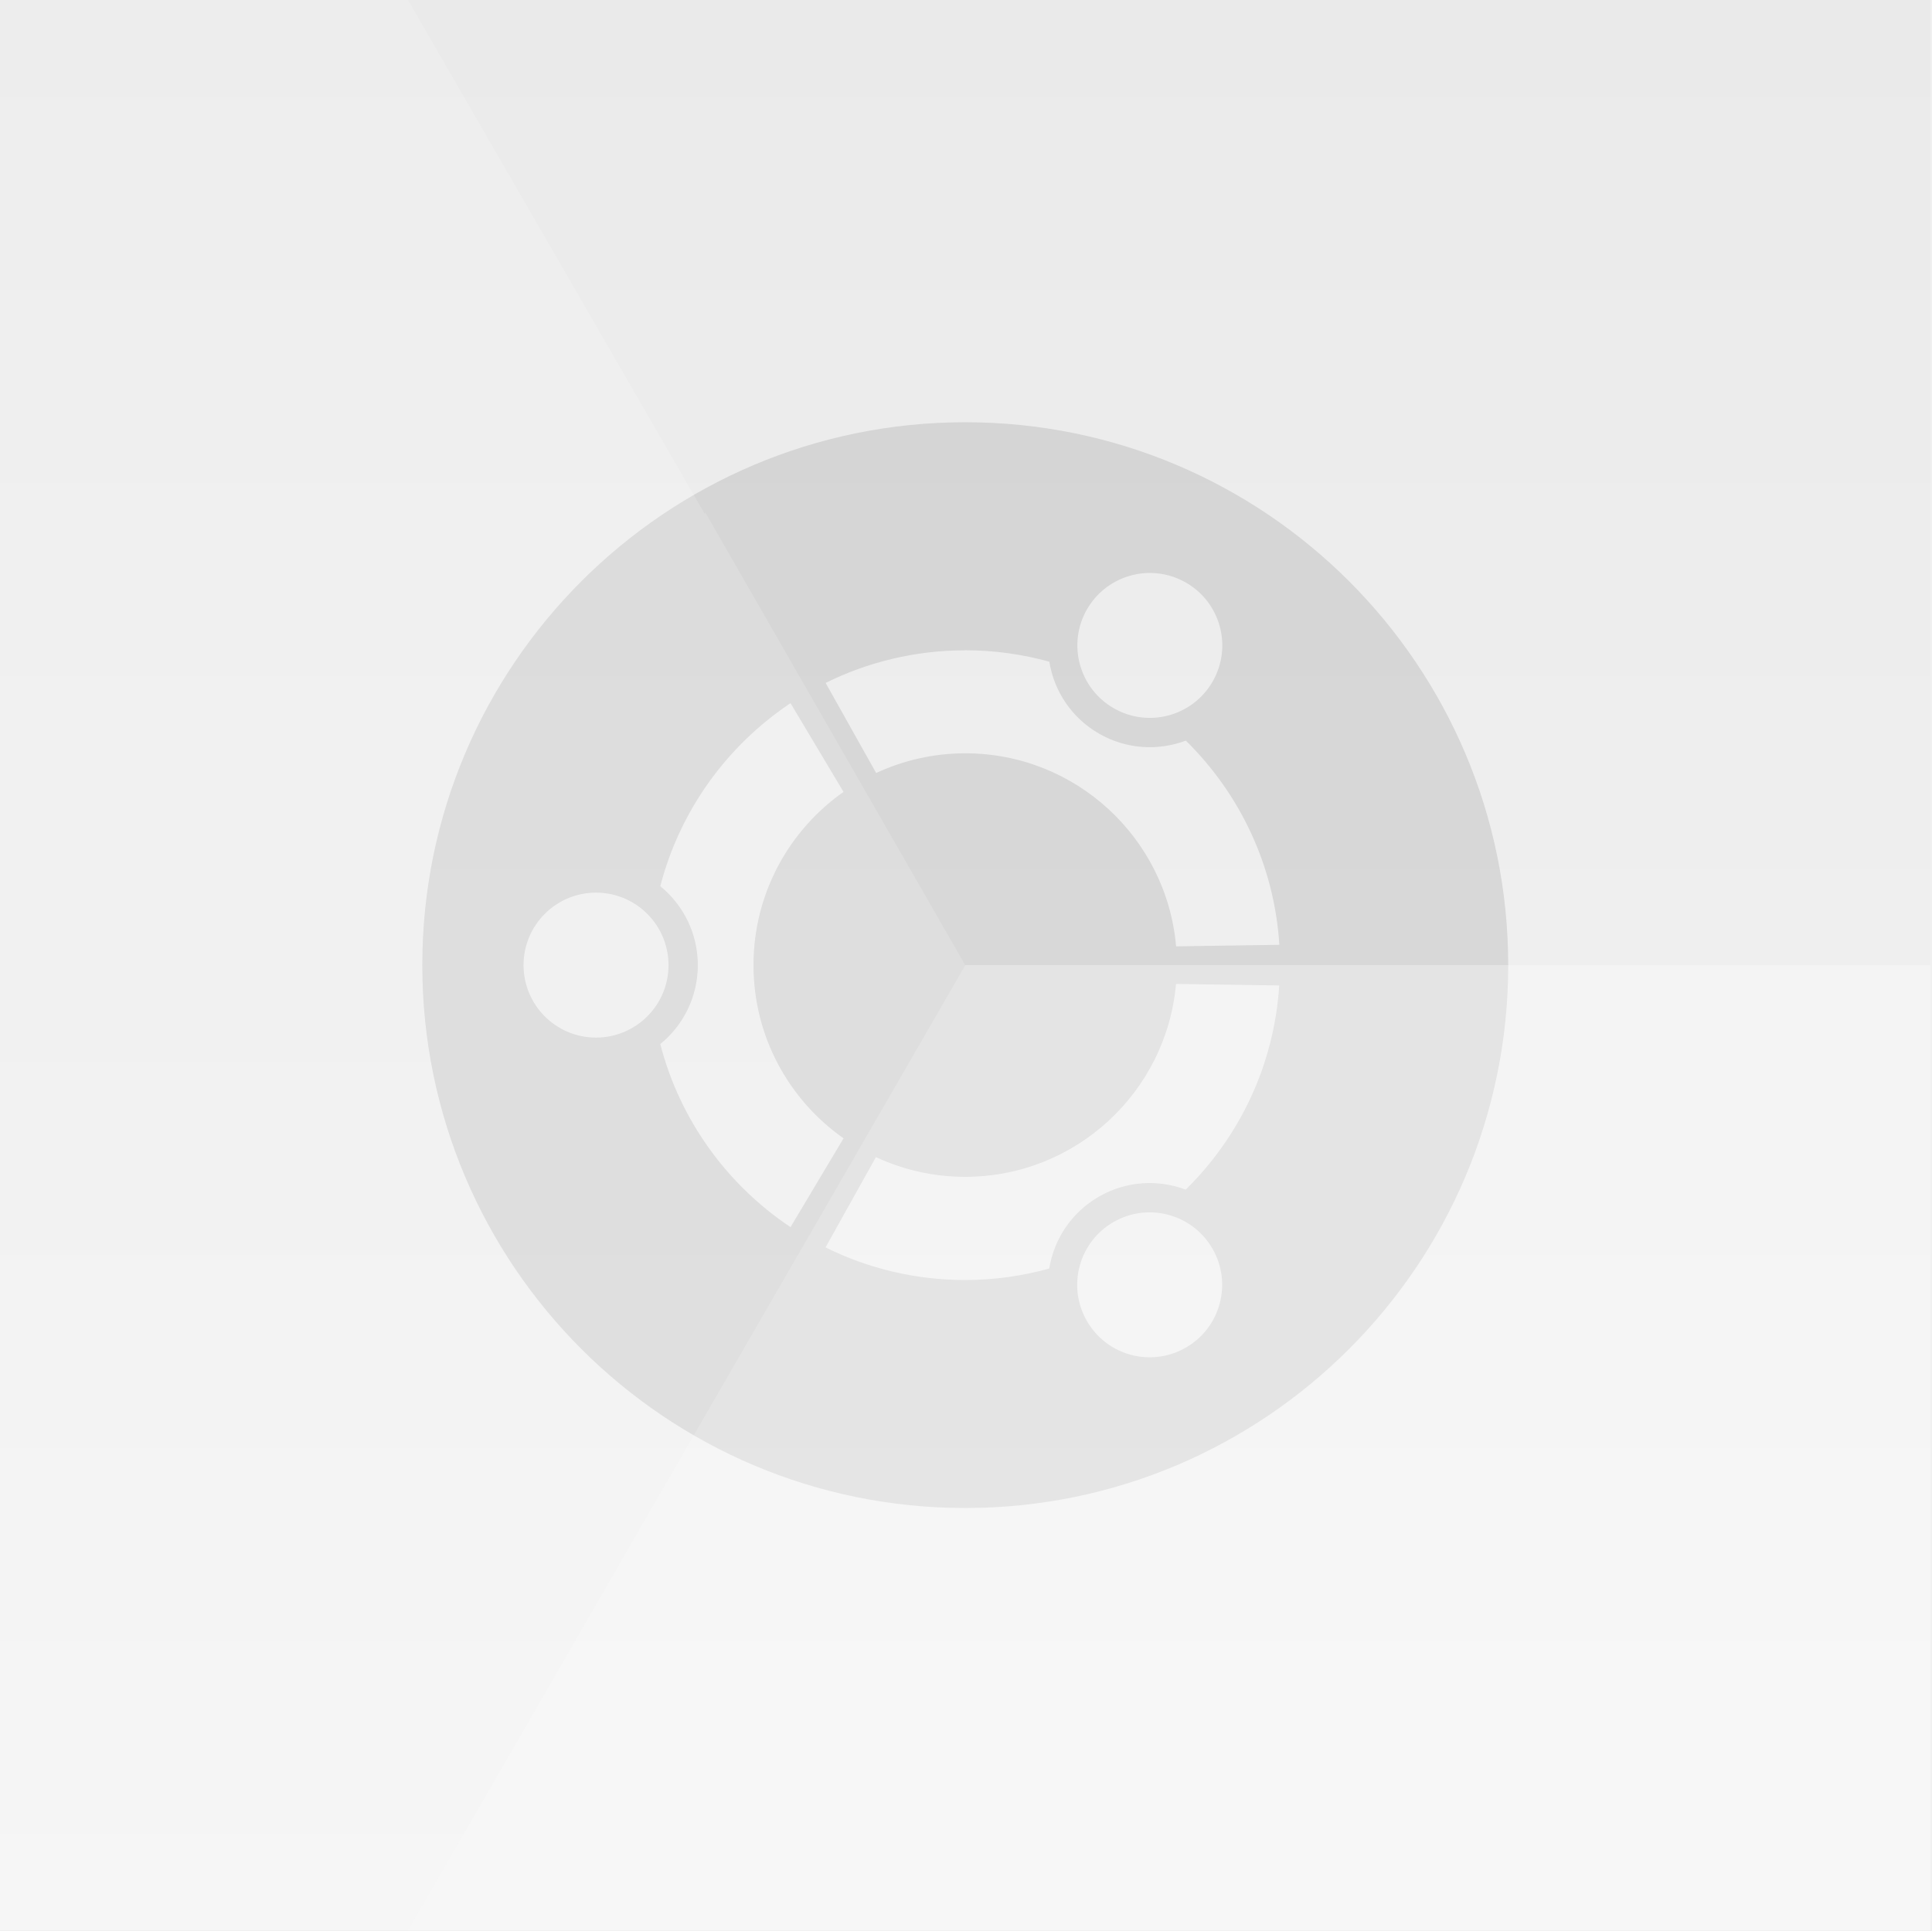
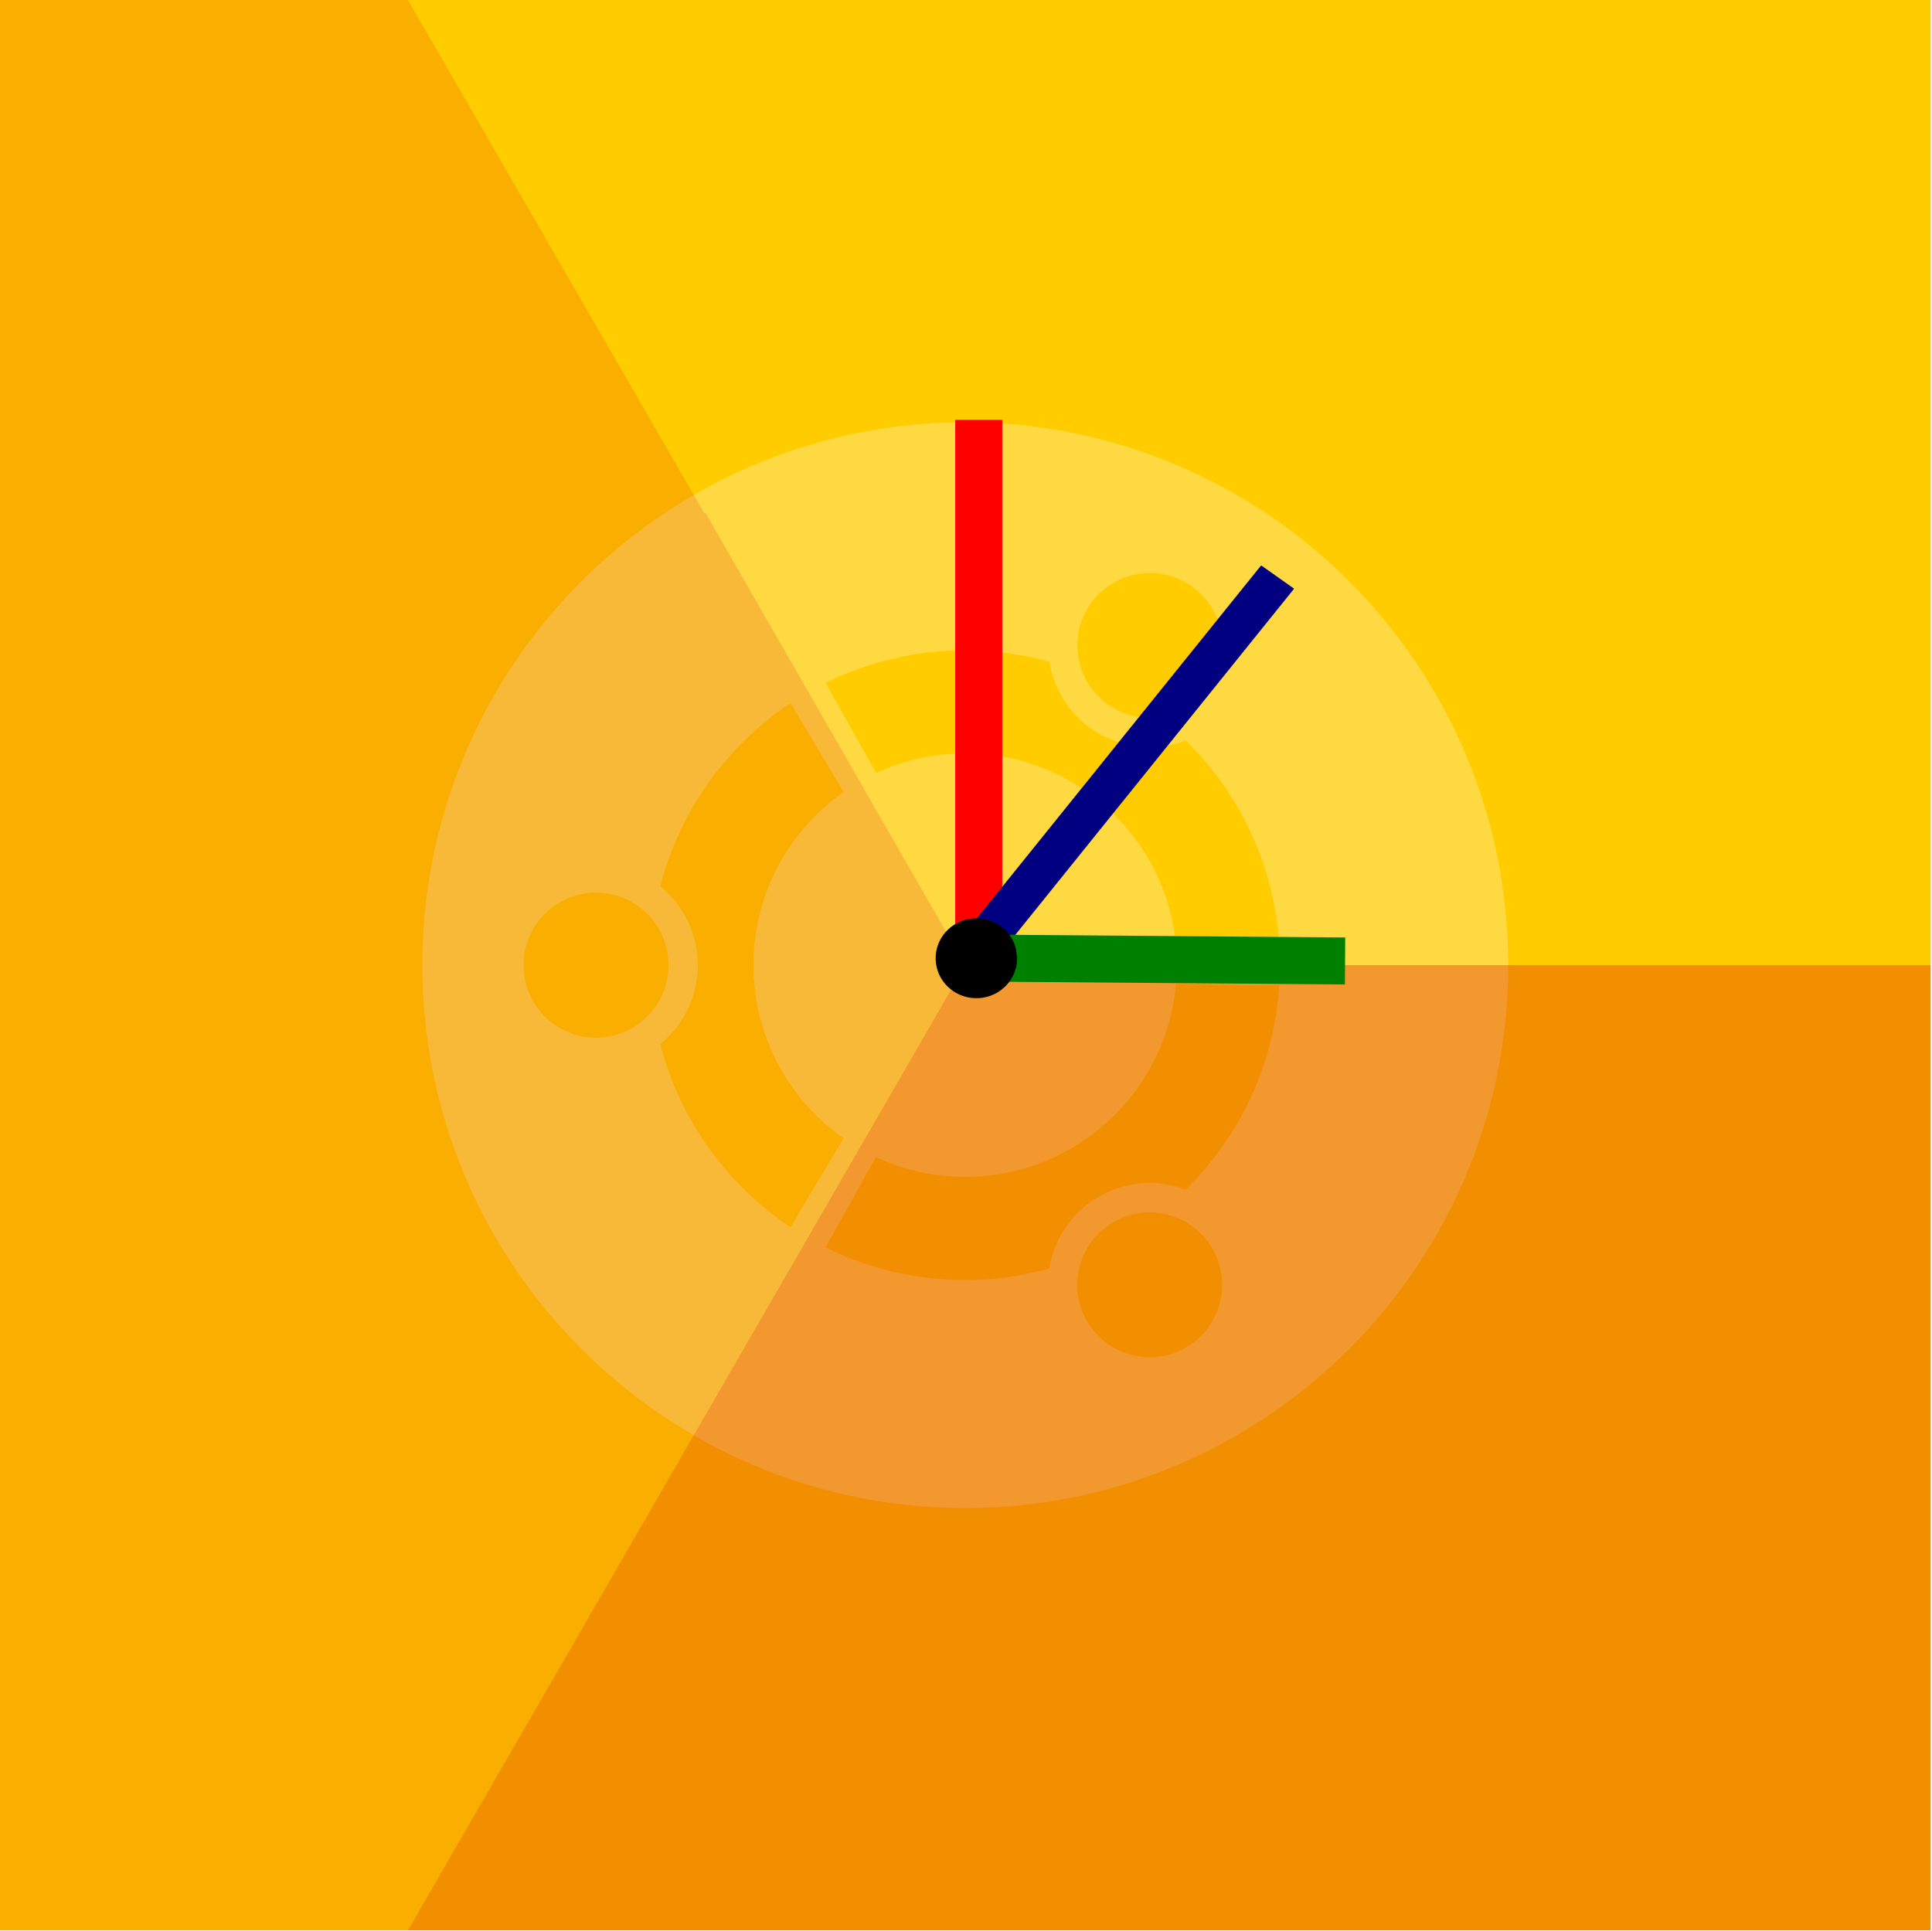
- <svg xmlns="http://www.w3.org/2000/svg" style="enable-background:new" height="512" viewBox="0 0 512.4 512" width="512.4" version="1.1">
-   <defs>
+ <svg xmlns="http://www.w3.org/2000/svg" style="enable-background:new" height="512" viewBox="0 0 512.4 512" width="512.4" version="1.1" id="svg35">
+   <defs id="defs7">
    <linearGradient id="a" y2="494" gradientUnits="userSpaceOnUse" x2="256" gradientTransform="matrix(1 0 0 1.076 0 -19.36)" y1="18" x1="256">
-       <stop style="stop-color:#eaeaea" offset="0" />
-       <stop style="stop-color:#f4f4f4" offset="1" />
+       <stop style="stop-color:#eaeaea" offset="0" id="stop2" />
+       <stop style="stop-color:#f4f4f4" offset="1" id="stop4" />
    </linearGradient>
  </defs>
-   <rect style="color:#000000;enable-background:accumulate;fill:url(#a)" height="512" width="512" y="0" x="0" />
-   <path style="opacity:.1" d="m256 112c-79.5 0-144 64.5-144 144s64.5 144 144 144 144-64.5 144-144-64.5-144-144-144zm49.47 39.98c3.098 0.08 6.222 0.91 9.096 2.568 9.197 5.312 12.34 17.07 7.029 26.26-5.305 9.196-17.06 12.34-26.25 7.029-9.19-5.305-12.34-17.06-7.039-26.25 3.653-6.322 10.35-9.787 17.17-9.611zm-49.48 20.5c7.731 0 15.21 1.074 22.31 3.035 1.253 7.726 5.837 14.84 13.15 19.06 7.298 4.207 15.74 4.629 23.05 1.867 14.22 13.98 23.47 32.99 24.81 54.17l-27.39 0.404c-2.5-28.7-26.6-51.2-55.9-51.2-8.451 0-16.47 1.88-23.65 5.225l-13.4-23.9c11.16-5.522 23.72-8.645 37.01-8.645zm-46.33 14.03 14.06 23.54c-14.44 10.16-23.88 26.95-23.88 45.95s9.437 35.78 23.88 45.94l-14.06 23.55c-16.83-11.24-29.34-28.43-34.54-48.55 6.069-4.952 9.953-12.49 9.953-20.94 0-8.451-3.884-15.99-9.953-20.94 5.201-20.12 17.72-37.3 34.54-48.55zm-51.58 50.26c10.62 0 19.22 8.608 19.22 19.23s-8.605 19.22-19.22 19.22-19.23-8.605-19.23-19.22 8.607-19.23 19.23-19.23zm153.8 24.21 27.4 0.402c-1.348 21.18-10.6 40.19-24.81 54.17-7.31-2.762-15.75-2.347-23.05 1.867-7.309 4.227-11.89 11.34-13.15 19.06-7.104 1.967-14.58 3.041-22.31 3.041-13.29 0-25.86-3.124-37.01-8.652l13.36-23.94c7.186 3.344 15.2 5.225 23.65 5.225 29.34 0 53.41-22.49 55.93-51.18zm-7.482 60.6c6.816-0.176 13.51 3.289 17.16 9.607 5.311 9.197 2.16 20.95-7.035 26.25-9.196 5.311-20.95 2.159-26.25-7.037-5.312-9.191-2.159-20.94 7.037-26.25 2.872-1.658 5.994-2.49 9.092-2.57z" />
-   <g transform="translate(0,18)">
-     <path style="opacity:.3;color:#000000;enable-background:accumulate;fill:#fff" d="m256 256l-147.8 256h403.8v-256h-122.7-133.3z" transform="translate(0,-18)" />
-     <path style="opacity:.15;color:#000000;enable-background:accumulate;fill:#fff" d="m0 0v512h108.2l76.4-132.3 71.4-123.7-68.9-120-0.2 0.3-78.7-136.3h-108.2z" transform="translate(0,-18)" />
+   <rect style="color:#000000;display:inline;fill:#ffcc00;enable-background:accumulate" height="512" width="512" y="0" x="0" id="rect9" />
+   <path style="display:inline;opacity:0.26;fill:#ffffff;fill-opacity:1" d="m 256,112 c -79.5,0 -144,64.5 -144,144 0,79.5 64.5,144 144,144 79.5,0 144,-64.5 144,-144 0,-79.5 -64.5,-144 -144,-144 z m 49.47,39.98 c 3.098,0.08 6.222,0.91 9.096,2.568 9.197,5.312 12.34,17.07 7.029,26.26 -5.305,9.196 -17.06,12.34 -26.25,7.029 -9.19,-5.305 -12.34,-17.06 -7.039,-26.25 3.653,-6.322 10.35,-9.787 17.17,-9.611 z m -49.48,20.5 c 7.731,0 15.21,1.074 22.31,3.035 1.253,7.726 5.837,14.84 13.15,19.06 7.298,4.207 15.74,4.629 23.05,1.867 14.22,13.98 23.47,32.99 24.81,54.17 l -27.39,0.404 c -2.5,-28.7 -26.6,-51.2 -55.9,-51.2 -8.451,0 -16.47,1.88 -23.65,5.225 l -13.4,-23.9 c 11.16,-5.522 23.72,-8.645 37.01,-8.645 z m -46.33,14.03 14.06,23.54 C 209.28,220.21 199.84,237 199.84,256 c 0,19 9.437,35.78 23.88,45.94 l -14.06,23.55 c -16.83,-11.24 -29.34,-28.43 -34.54,-48.55 6.069,-4.952 9.953,-12.49 9.953,-20.94 0,-8.451 -3.884,-15.99 -9.953,-20.94 5.201,-20.12 17.72,-37.3 34.54,-48.55 z m -51.58,50.26 c 10.62,0 19.22,8.608 19.22,19.23 0,10.622 -8.605,19.22 -19.22,19.22 -10.615,0 -19.23,-8.605 -19.23,-19.22 0,-10.615 8.607,-19.23 19.23,-19.23 z m 153.8,24.21 27.4,0.402 c -1.348,21.18 -10.6,40.19 -24.81,54.17 -7.31,-2.762 -15.75,-2.347 -23.05,1.867 -7.309,4.227 -11.89,11.34 -13.15,19.06 -7.104,1.967 -14.58,3.041 -22.31,3.041 -13.29,0 -25.86,-3.124 -37.01,-8.652 l 13.36,-23.94 c 7.186,3.344 15.2,5.225 23.65,5.225 29.34,0 53.41,-22.49 55.93,-51.18 z m -7.482,60.6 c 6.816,-0.176 13.51,3.289 17.16,9.607 5.311,9.197 2.16,20.95 -7.035,26.25 -9.196,5.311 -20.95,2.159 -26.25,-7.037 -5.312,-9.191 -2.159,-20.94 7.037,-26.25 2.872,-1.658 5.994,-2.49 9.092,-2.57 z" id="path11" />
+   <g transform="translate(0,18)" id="g17" style="display:inline;fill:#d40000;enable-background:new">
+     <path style="color:#000000;display:inline;opacity:0.3;fill:#d40000;enable-background:accumulate" d="M 256,256 108.2,512 H 512 V 256 H 389.3 Z" transform="translate(0,-18)" id="path13" />
+     <path style="color:#000000;display:inline;opacity:0.15;fill:#d40000;enable-background:accumulate" d="M 0,0 V 512 H 108.2 L 184.6,379.7 256,256 187.1,136 186.9,136.3 108.2,0 Z" transform="translate(0,-18)" id="path15" />
  </g>
-   <path d="m-208.3 605.6c-7.842 0-14.55 5.029-17.32 12.19-0.061-0.001-0.121 0-0.182 0-7.088 0-12.83 6.002-12.83 13.41 0 7.404 5.746 13.41 12.83 13.41h17.5 16.33c5.155 0 9.333-4.365 9.333-9.75 0-4.543-2.974-8.363-7-9.445 0.001-0.103 0-0.202 0-0.305 0-10.77-8.357-19.5-18.67-19.5z" style="stroke-width:4;color:#000000;stroke:#ccc;enable-background:accumulate;display:none;fill:#fff" />
-   <path style="stroke-width:4;color:#000000;stroke:#ccc;enable-background:accumulate;display:none;fill:none" d="m288.9 828.1c-6.349 0-11.78 4.072-14.02 9.867-0.05-0.001-0.098 0-0.148 0-5.738 0-10.39 4.86-10.39 10.85 0 5.995 4.652 10.85 10.39 10.85h14.17 13.22c4.173 0 7.557-3.534 7.557-7.894 0-3.678-2.408-6.771-5.667-7.647 0.001-0.083 0-0.163 0-0.247 0-8.719-6.766-15.79-15.11-15.79z" />
-   <g style="display:none" transform="translate(0 -558.4)">
-     <path d="m166.1 576.4h179.9c145.3 0 166.1 20.74 166.1 165.9v144.2c0 145.2-20.76 165.9-166.1 165.9h-179.9c-145.3 0-166.1-20-166.1-165.5v-144.2c0-145.2 20.76-165.9 166.1-165.9z" style="stroke:#00f;fill:#00f;display:inline;fill-opacity:.081" />
-     <circle style="stroke-width:.833;fill-opacity:.081;color:#000000;stroke:#00f;enable-background:accumulate;display:inline;fill:#00f" cx="256" transform="matrix(1.2 0 0 1.2 -51.2 528.8)" cy="238" r="120" />
-     <rect style="stroke-linejoin:round;fill-opacity:.081;color:#000000;stroke:#00f;stroke-linecap:round;enable-background:accumulate;display:inline;fill:#00f" height="272" width="272" y="678.4" x="120" />
-     <rect style="stroke-linejoin:round;fill-opacity:.081;color:#000000;stroke:#00f;stroke-linecap:round;enable-background:accumulate;display:inline;fill:#00f" height="240" width="304" y="694.4" x="104" />
-     <rect style="stroke-linejoin:round;fill-opacity:.081;color:#000000;stroke:#00f;stroke-linecap:round;enable-background:accumulate;display:inline;fill:#00f" height="304" width="240" y="662.4" x="136" />
+   <g style="display:none" transform="translate(0,-558.4)" id="g33">
+     <path d="M 166.1,576.4 H 346 c 145.3,0 166.1,20.74 166.1,165.9 v 144.2 c 0,145.2 -20.76,165.9 -166.1,165.9 H 166.1 C 20.8,1052.4 0,1032.4 0,886.9 V 742.7 C 0,597.5 20.76,576.8 166.1,576.8 Z" style="display:inline;fill:#0000ff;fill-opacity:0.081;stroke:#0000ff" id="path23" />
+     <circle style="color:#000000;display:inline;fill:#0000ff;fill-opacity:0.081;stroke:#0000ff;stroke-width:0.833;enable-background:accumulate" cx="256" transform="matrix(1.2,0,0,1.2,-51.2,528.8)" cy="238" r="120" id="circle25" />
+     <rect style="color:#000000;display:none;fill:#0000ff;fill-opacity:0.081;stroke:#0000ff;stroke-linecap:round;stroke-linejoin:round;enable-background:accumulate" height="272" width="272" y="678.4" x="120" id="rect27" />
+     <rect style="color:#000000;display:none;fill:#0000ff;fill-opacity:0.081;stroke:#0000ff;stroke-linecap:round;stroke-linejoin:round;enable-background:accumulate" height="240" width="304" y="694.4" x="104" id="rect29" />
+     <rect style="color:#000000;display:none;fill:#0000ff;fill-opacity:0.081;stroke:#0000ff;stroke-linecap:round;stroke-linejoin:round;enable-background:accumulate" height="304" width="240" y="662.4" x="136" id="rect31" />
  </g>
+   <ellipse style="display:none;fill:#1a1a1a" id="path1225" ry="144.649" rx="145.065" cy="256.461" cx="256.046" />
+   <rect style="display:inline;fill:#ff0000;stroke-width:1.173" id="rect1435" width="12.47" height="149.149" x="253.344" y="111.365" />
+   <rect style="display:inline;fill:#000080;stroke-width:1.032;enable-background:new" id="rect1435-7" width="10.708" height="134.511" x="355.25" y="-70.973" transform="matrix(0.8162231,0.5777368,-0.6272342,0.7788307,0,0)" ry="0.202" />
+   <rect style="display:inline;fill:#008000;stroke-width:0.976;enable-background:new" id="rect1435-7-5" width="12.47" height="103.292" x="245.805" y="-358.573" transform="matrix(-0.00724596,0.9999737,-0.999968,-0.00799316,0,0)" />
+   <path style="fill:#000000" id="path1662" d="m 269.762,254.175 a 10.807,10.599 0 0 1 -10.095,10.576 10.807,10.599 0 0 1 -11.425,-9.183 10.807,10.599 0 0 1 8.59,-11.786 10.807,10.599 0 0 1 12.557,7.63" />
</svg>
